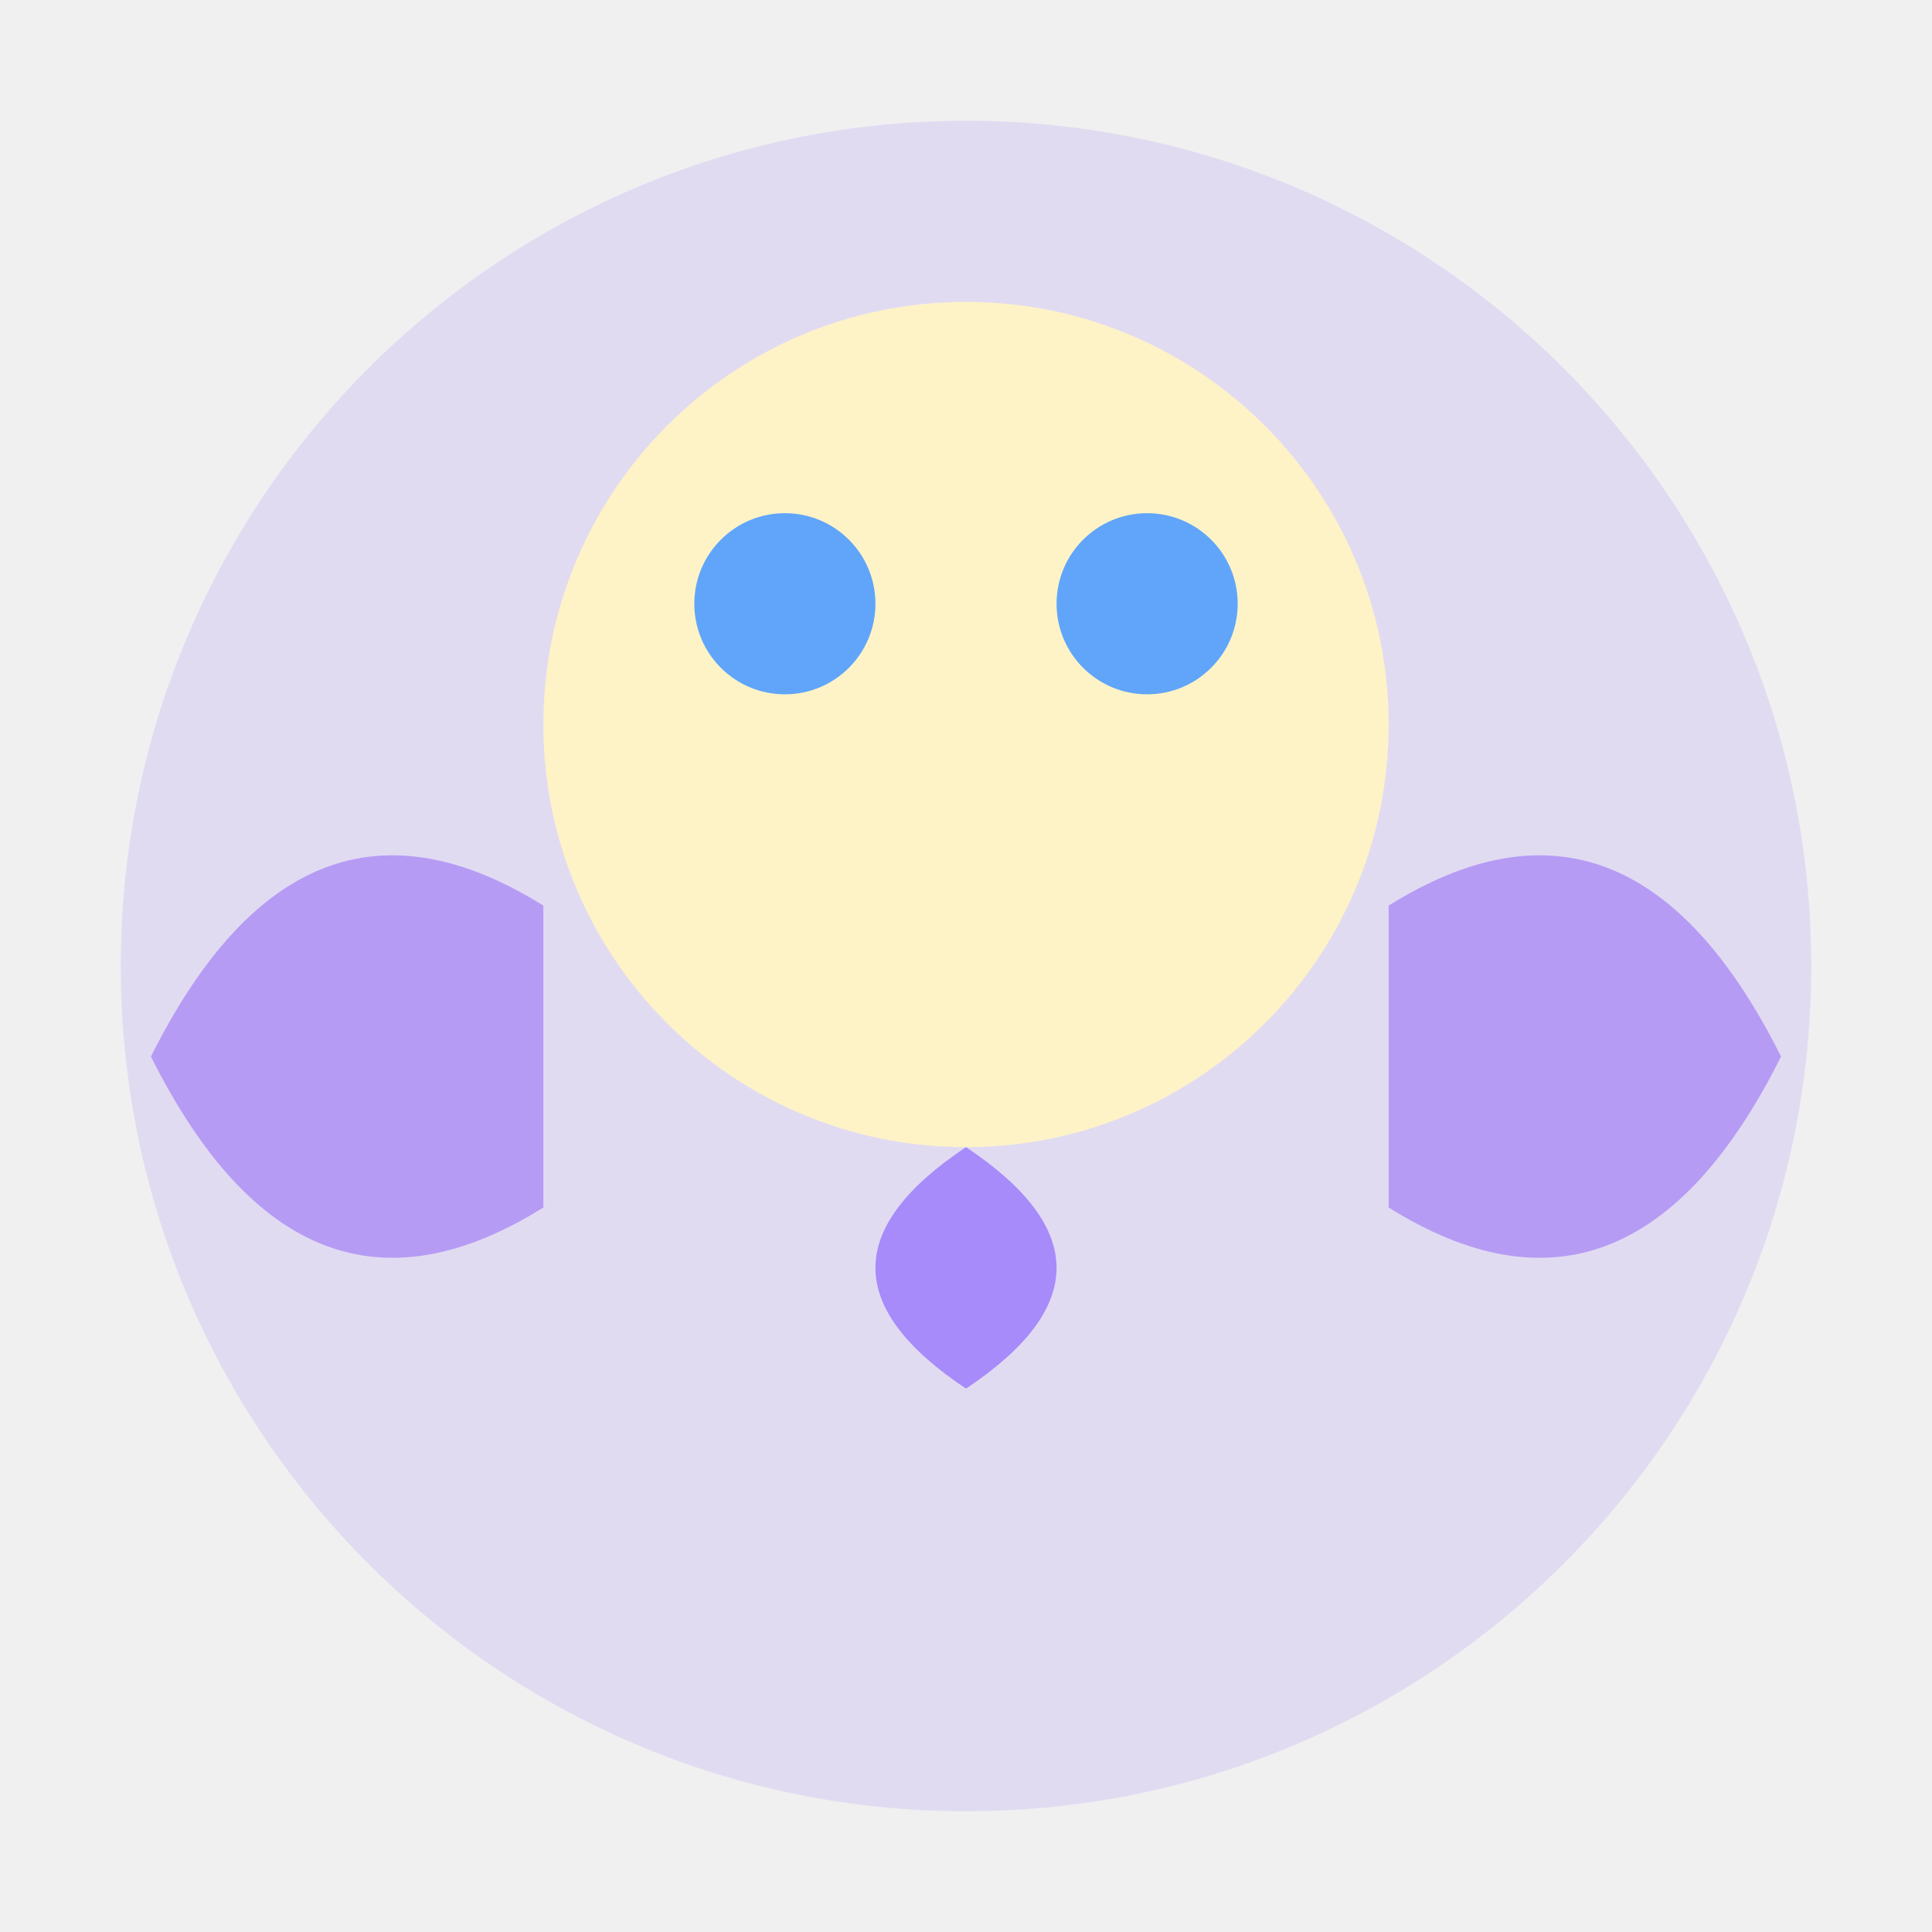
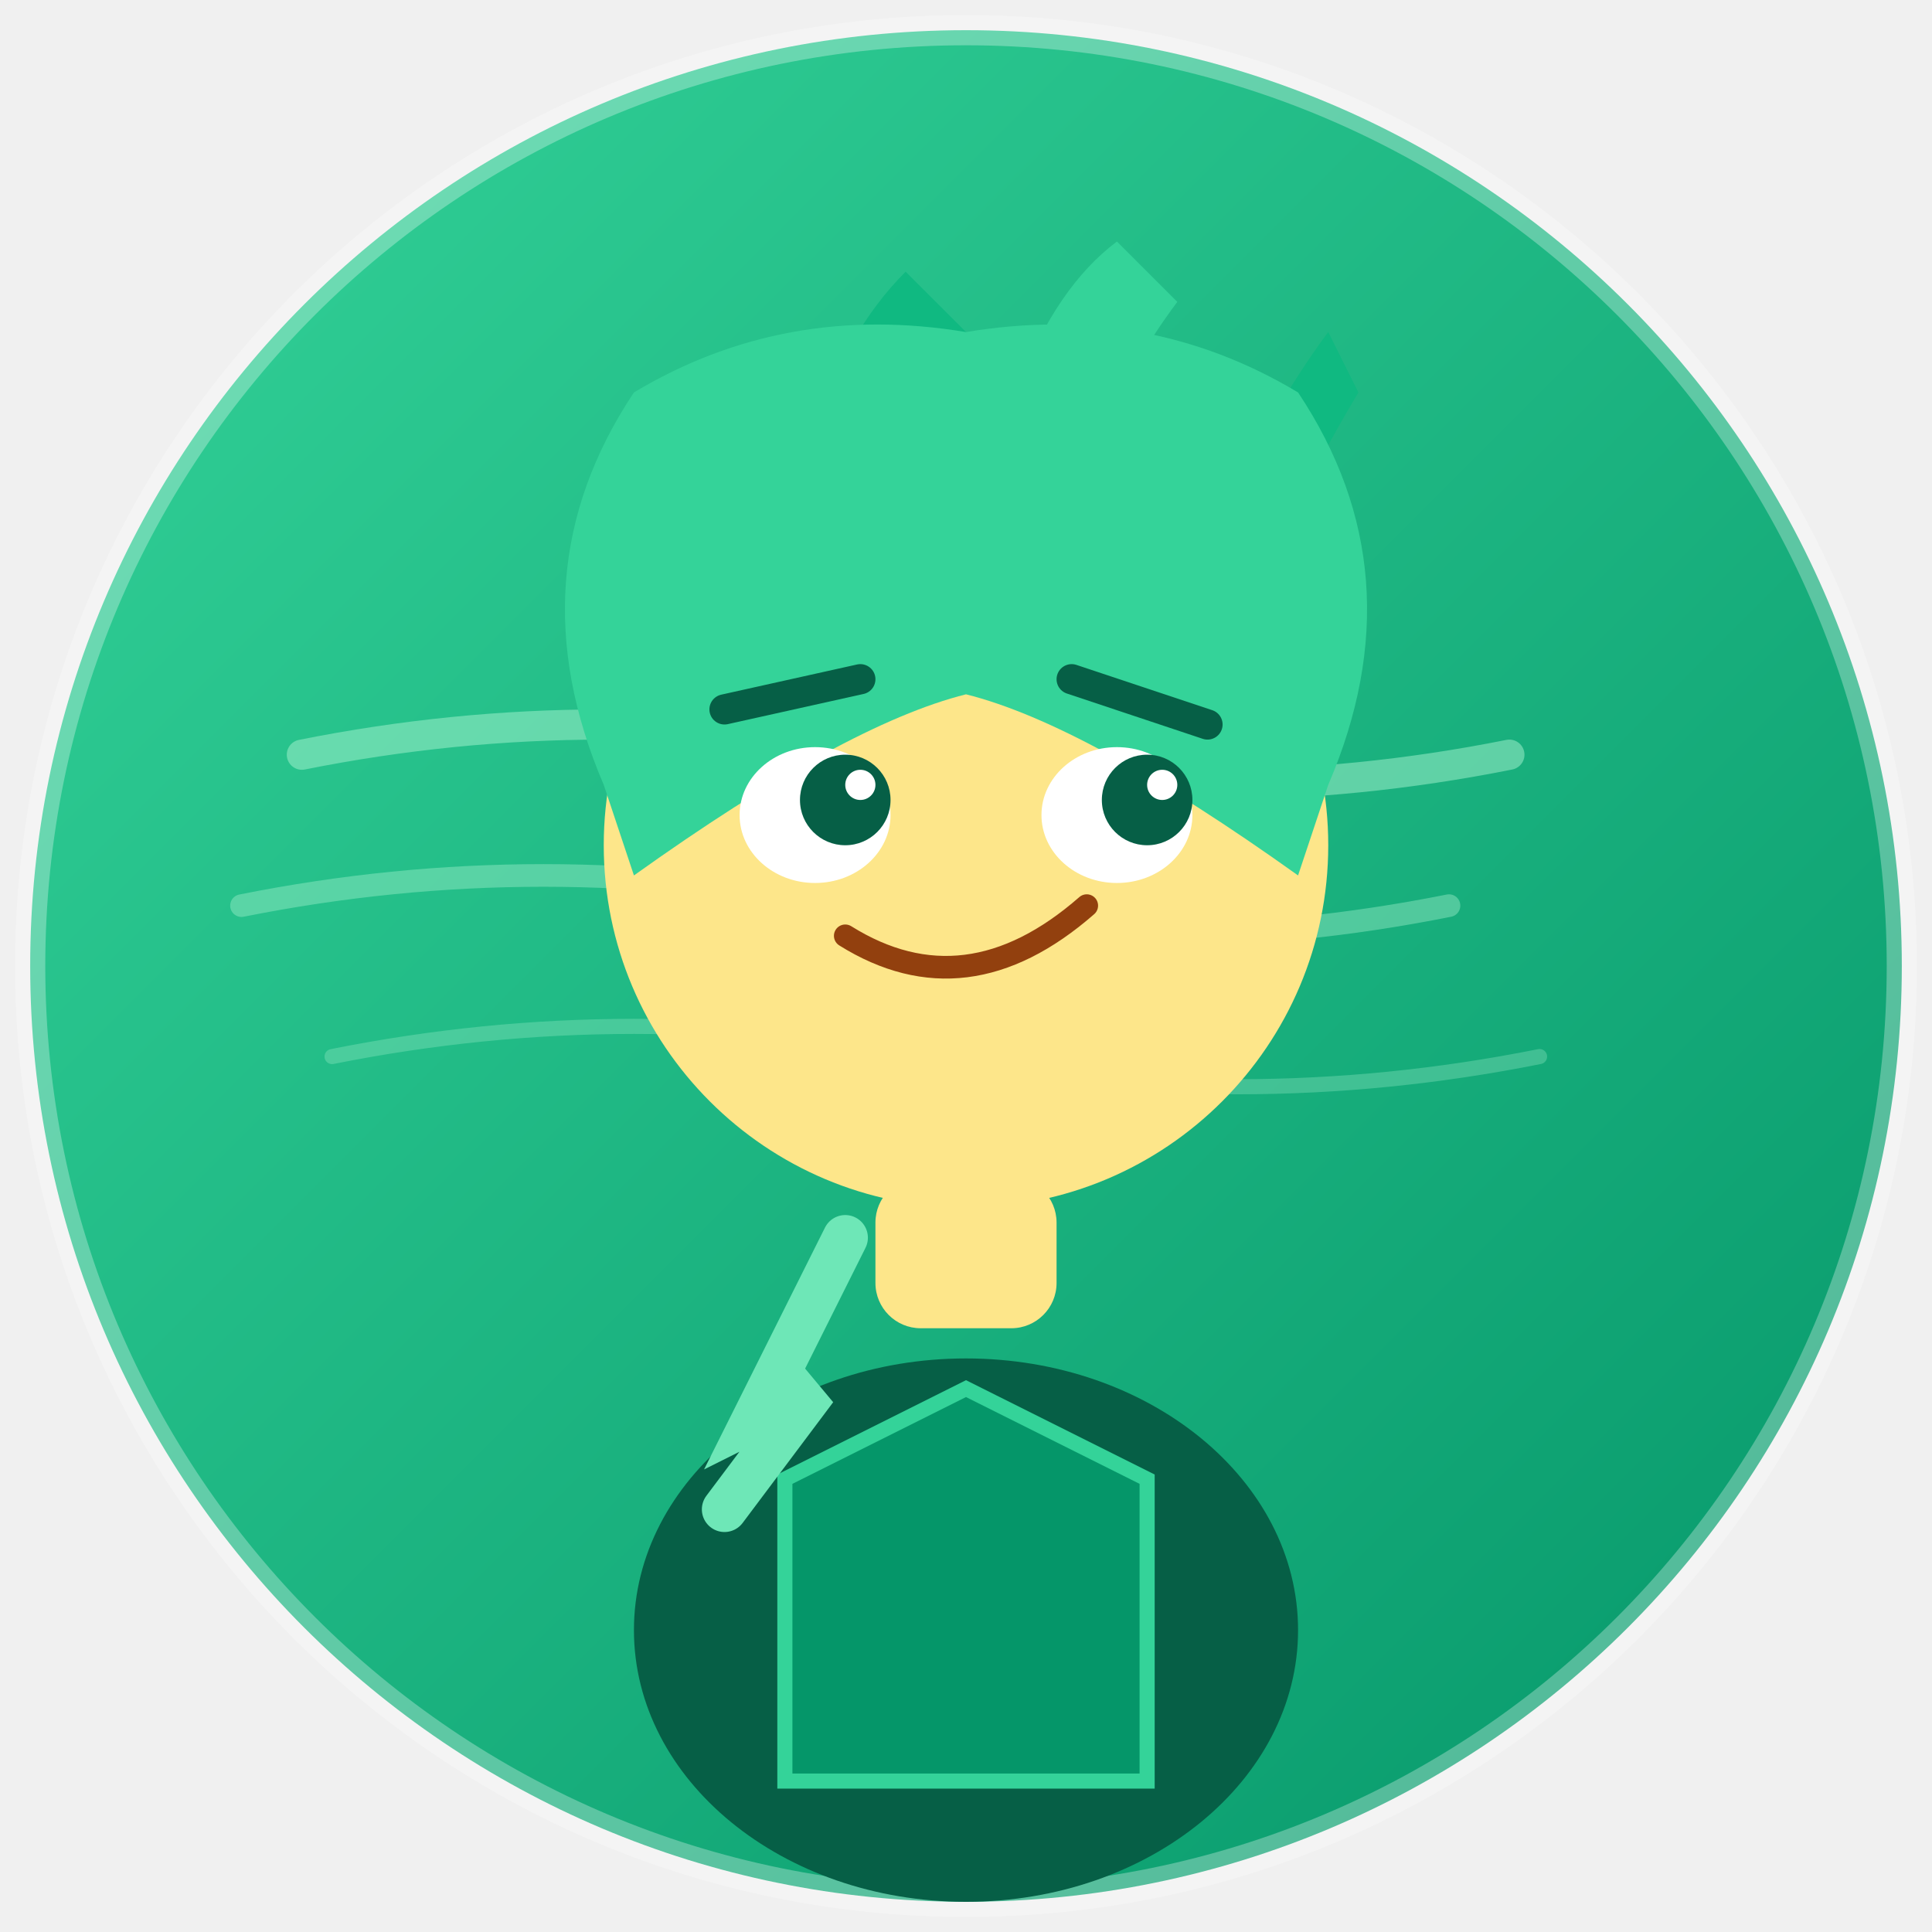
- <svg xmlns="http://www.w3.org/2000/svg" viewBox="0 0 64 64">
-   <circle cx="32" cy="32" r="28" fill="#a78bfa33" />
-   <ellipse cx="32" cy="24" rx="14" ry="14" fill="#fef3c7" />
-   <ellipse cx="26" cy="20" rx="3" ry="3" fill="#60a5fa" />
-   <ellipse cx="38" cy="20" rx="3" ry="3" fill="#60a5fa" />
-   <path d="M32 38 Q38 42 32 46 Q26 42 32 38" fill="#a78bfa" />
-   <path d="M18 30 Q10 25 5 35 Q10 45 18 40" fill="#8b5cf6" opacity="0.5" />
-   <path d="M46 30 Q54 25 59 35 Q54 45 46 40" fill="#8b5cf6" opacity="0.5" />
+ <svg xmlns="http://www.w3.org/2000/svg" viewBox="0 0 128 128" width="128" height="128">
+   <defs>
+     <linearGradient id="bg" x1="0%" y1="0%" x2="100%" y2="100%">
+       <stop offset="0%" stop-color="#34d399" />
+       <stop offset="100%" stop-color="#059669" />
+     </linearGradient>
+     <linearGradient id="wind" x1="0%" y1="0%" x2="100%" y2="0%">
+       <stop offset="0%" stop-color="#6ee7b7" />
+       <stop offset="100%" stop-color="#34d399" />
+     </linearGradient>
+   </defs>
+   <circle cx="64" cy="64" r="62" fill="url(#bg)" />
+   <circle cx="64" cy="64" r="62" fill="none" stroke="#ffffff" stroke-width="2" opacity="0.3" />
+   <path d="M20 50 Q40 46 60 50 Q80 54 100 50" stroke="#a7f3d0" stroke-width="2" fill="none" opacity="0.5" stroke-linecap="round" />
+   <path d="M16 60 Q36 56 56 60 Q76 64 96 60" stroke="#a7f3d0" stroke-width="1.5" fill="none" opacity="0.4" stroke-linecap="round" />
+   <path d="M22 70 Q42 66 62 70 Q82 74 102 70" stroke="#a7f3d0" stroke-width="1" fill="none" opacity="0.3" stroke-linecap="round" />
+   <ellipse cx="64" cy="108" rx="22" ry="18" fill="#065f46" />
+   <path d="M52 98 L64 92 L76 98 L76 118 L52 118 Z" fill="#059669" stroke="#34d399" stroke-width="1" />
+   <path d="M56 82 L50 94 L54 92 L48 100" stroke="#6ee7b7" stroke-width="3" fill="none" stroke-linecap="round" />
+   <rect x="58" y="78" width="12" height="10" rx="3" fill="#fde68a" />
+   <circle cx="64" cy="56" r="24" fill="#fde68a" />
+   <path d="M42 50 Q36 32 48 24 L52 28 Q46 36 44 48" fill="#34d399" />
+   <path d="M52 44 Q52 26 60 18 L64 22 Q58 30 56 44" fill="#10b981" />
+   <path d="M64 42 Q66 22 74 16 L78 20 Q72 28 68 42" fill="#34d399" />
+   <path d="M76 46 Q82 30 88 22 L90 26 Q84 36 80 48" fill="#10b981" />
+   <path d="M40 52 Q34 38 42 26 Q52 20 64 22 Q76 20 86 26 Q94 38 88 52 L86 58 Q72 48 64 46 Q56 48 42 58 Z" fill="#34d399" />
+   <ellipse cx="54" cy="54" rx="5" ry="4.5" fill="#ffffff" />
+   <circle cx="56" cy="53" r="3" fill="#065f46" />
+   <circle cx="57" cy="52" r="1" fill="#ffffff" />
+   <ellipse cx="74" cy="54" rx="5" ry="4.5" fill="#ffffff" />
+   <circle cx="76" cy="53" r="3" fill="#065f46" />
+   <circle cx="77" cy="52" r="1" fill="#ffffff" />
+   <path d="M48 47 L57 45" stroke="#065f46" stroke-width="2" stroke-linecap="round" />
+   <path d="M71 45 L80 48" stroke="#065f46" stroke-width="2" stroke-linecap="round" />
+   <path d="M56 62 Q64 67 72 60" stroke="#92400e" stroke-width="1.5" fill="none" stroke-linecap="round" />
</svg>
